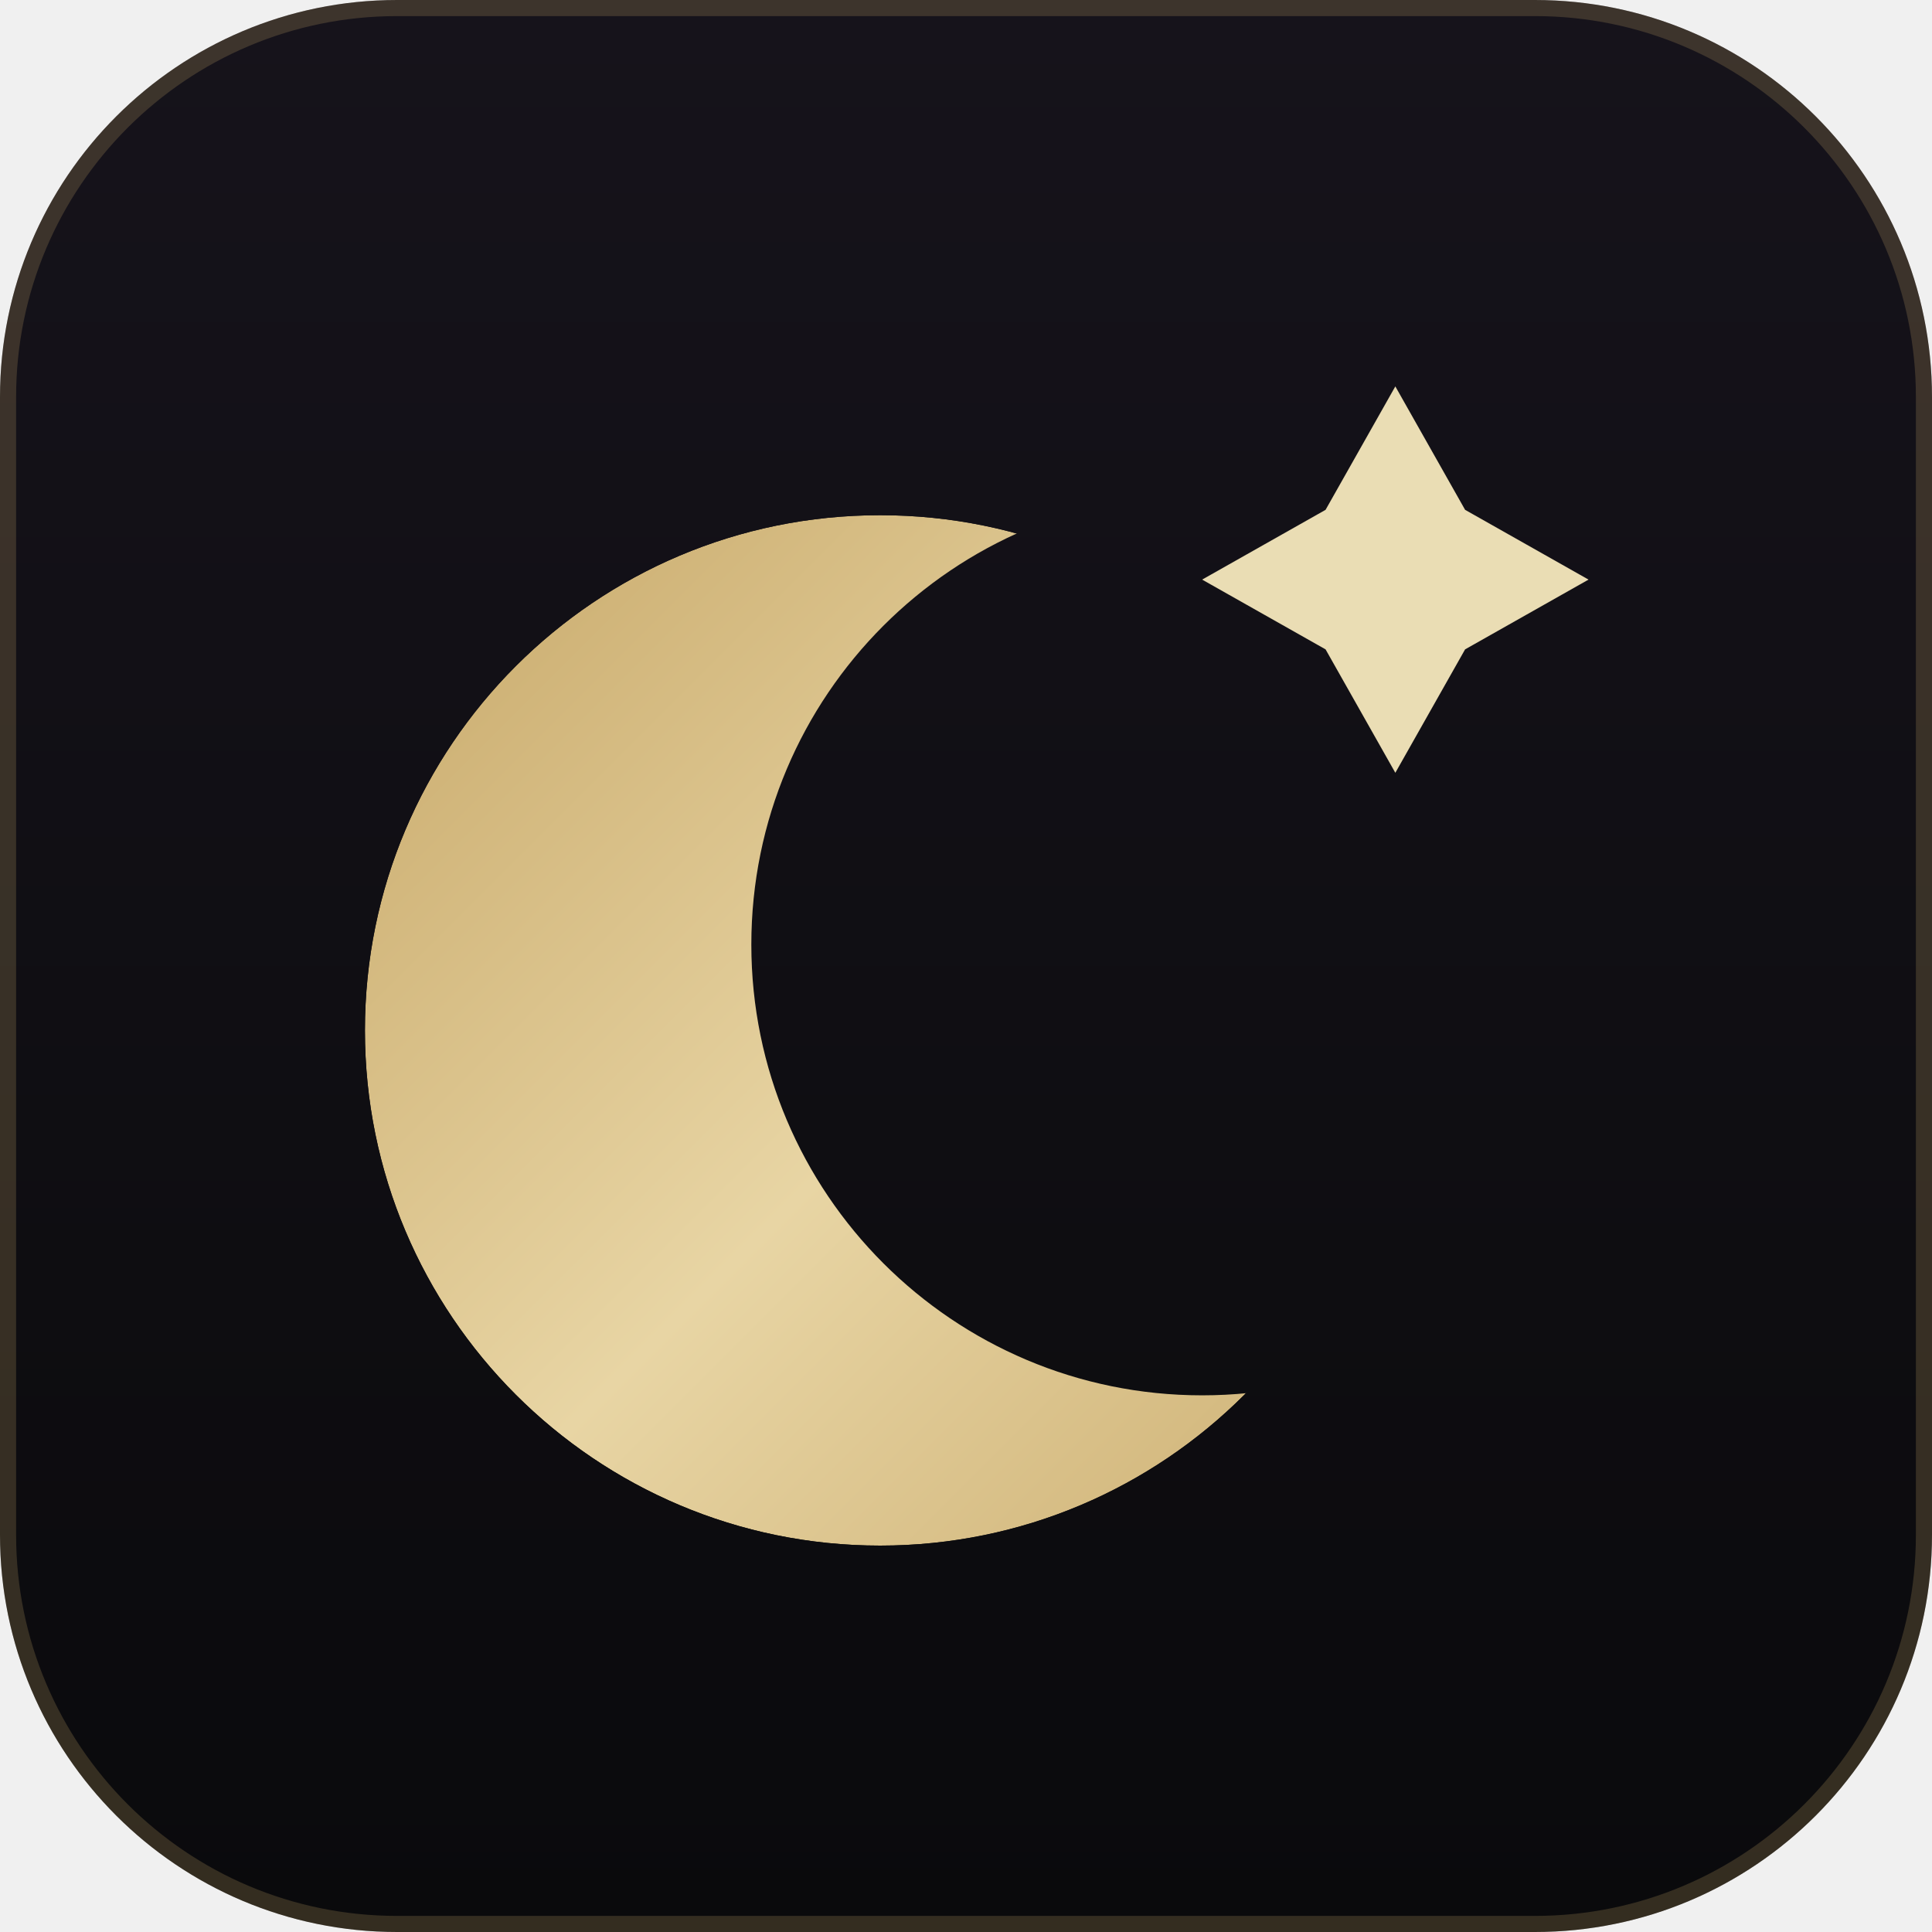
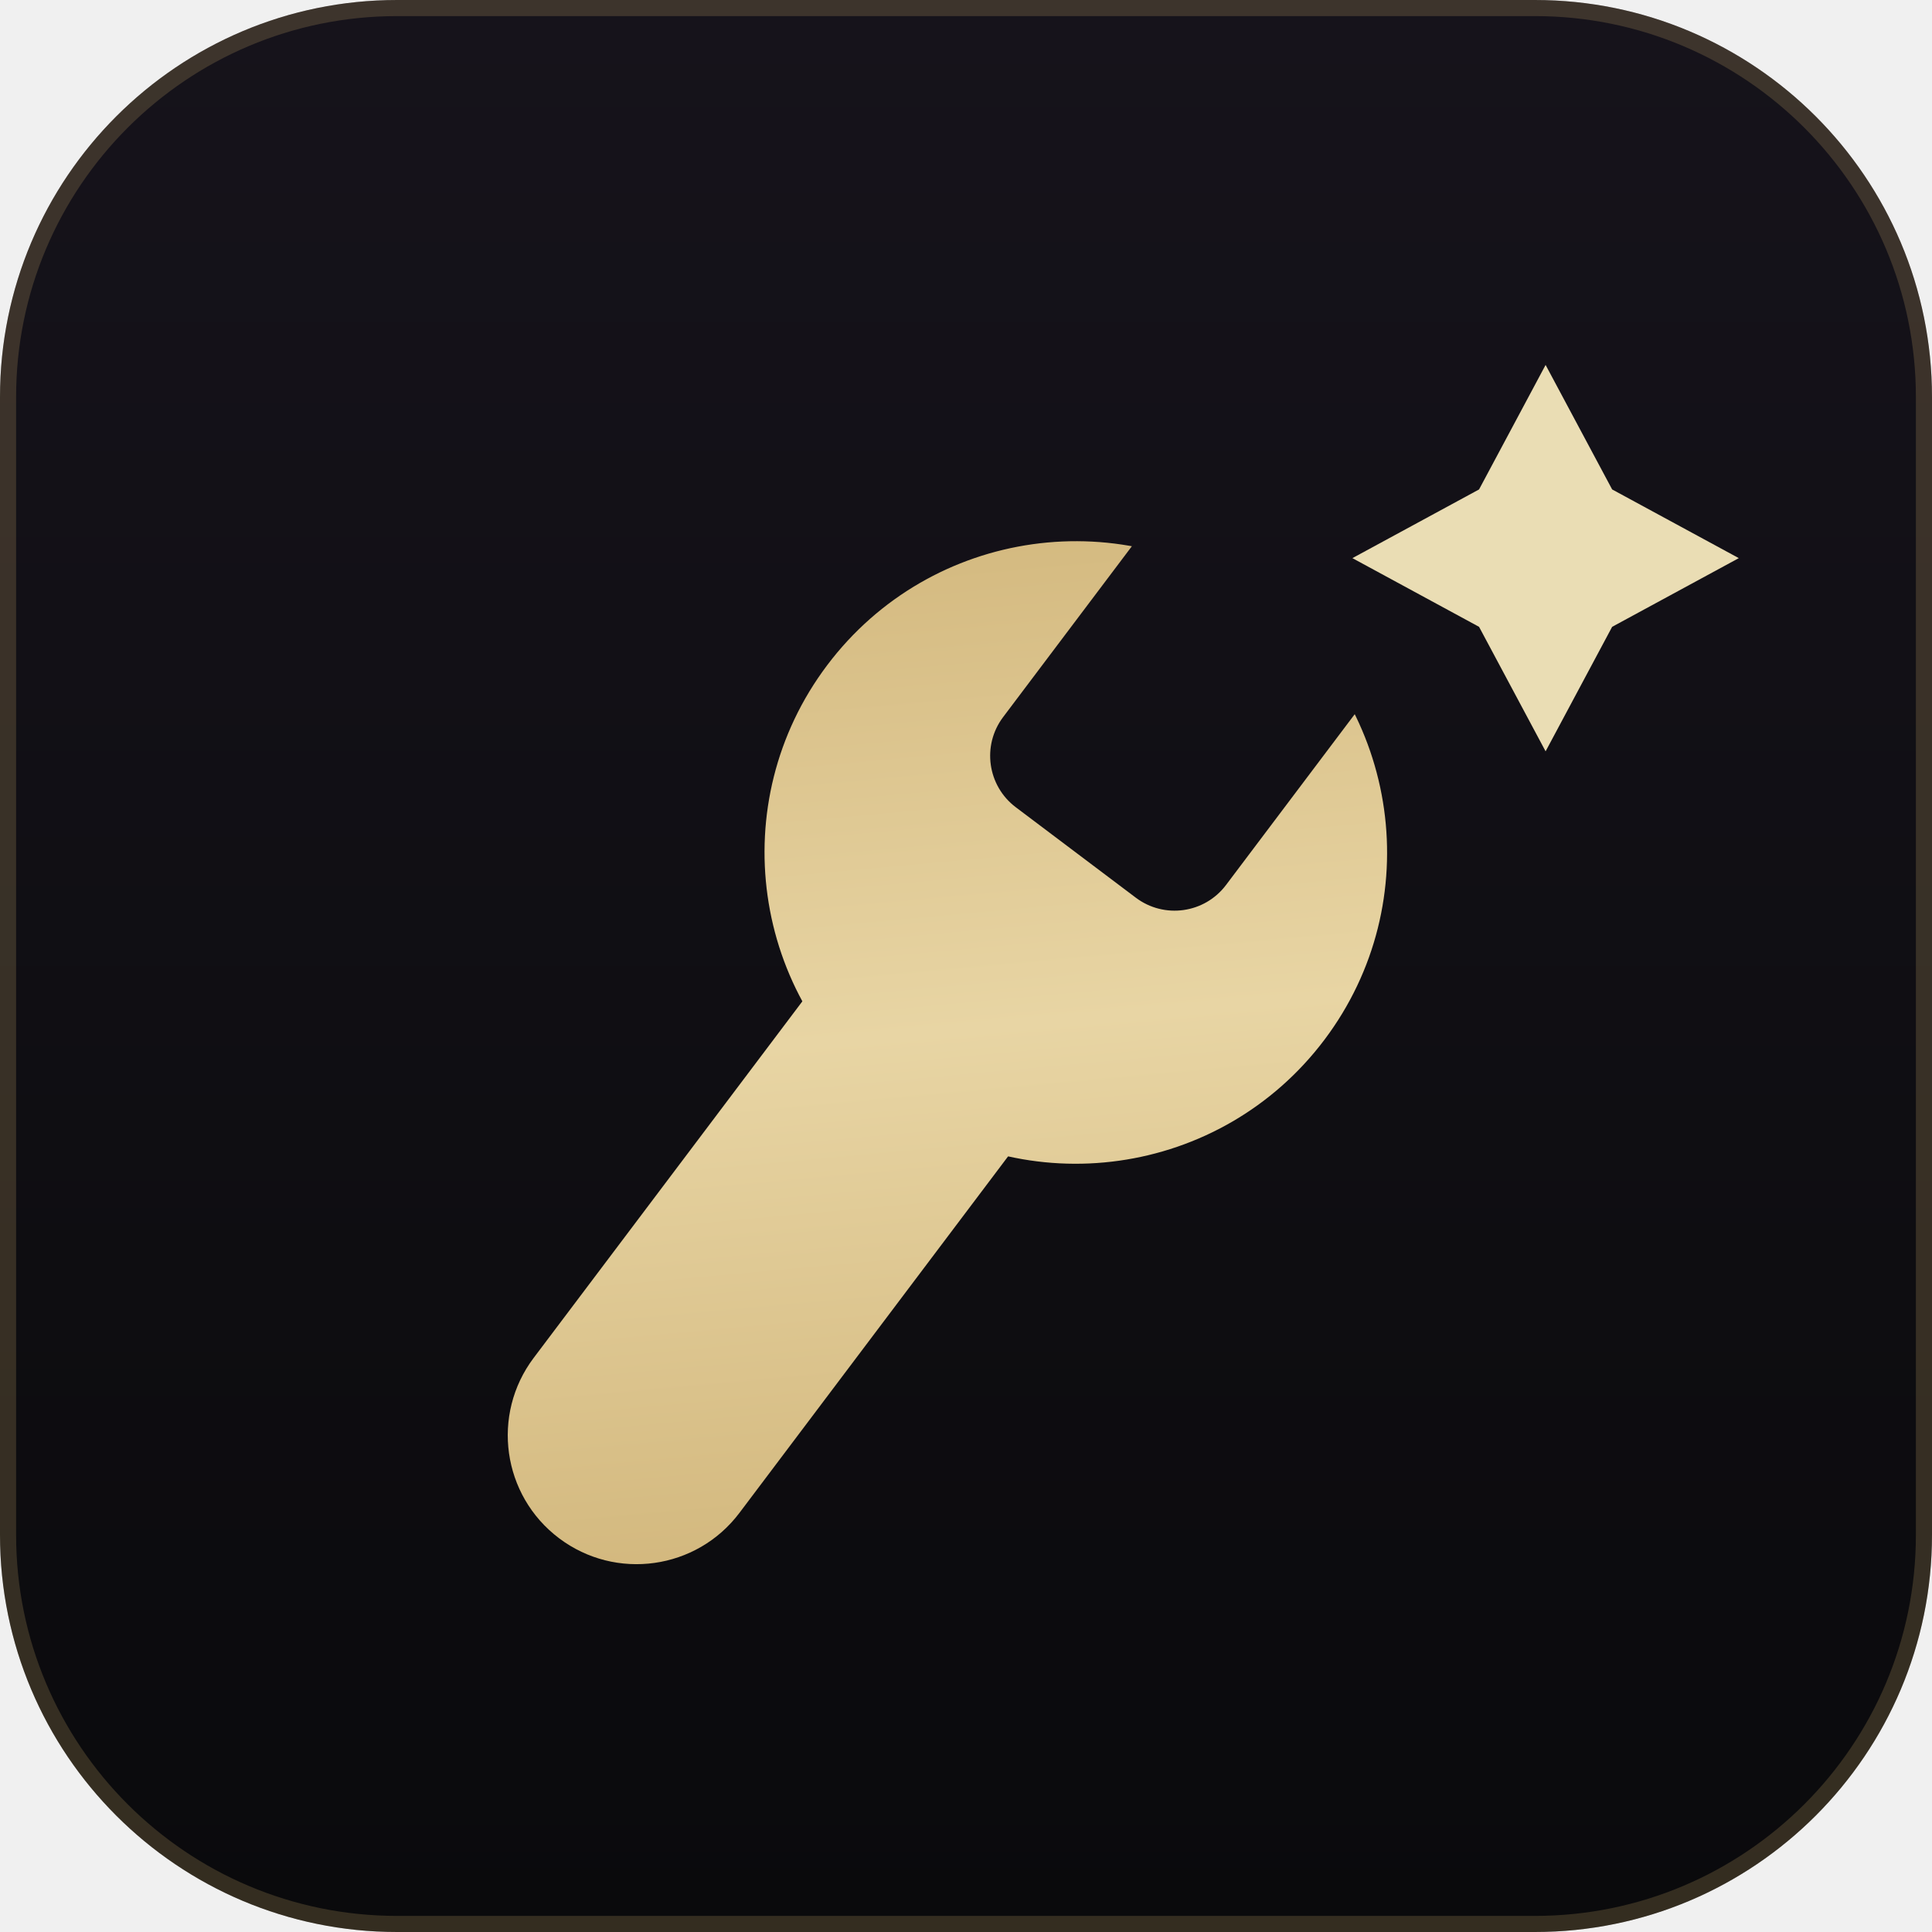
<svg xmlns="http://www.w3.org/2000/svg" width="180" height="180" viewBox="0 0 180 180" fill="none">
  <defs>
    <linearGradient id="oto-bg" x1="0" y1="0" x2="0" y2="180" gradientUnits="userSpaceOnUse">
      <stop offset="0" stop-color="#16131b" />
      <stop offset="1" stop-color="#0a0a0c" />
    </linearGradient>
-     <linearGradient id="oto-gold" x1="40" y1="46" x2="140" y2="146" gradientUnits="userSpaceOnUse">
+     <linearGradient id="oto-gold" x1="42" y1="42" x2="140" y2="150" gradientUnits="userSpaceOnUse">
      <stop offset="0" stop-color="#c8a96a" />
      <stop offset="0.5" stop-color="#e8d5a4" />
      <stop offset="1" stop-color="#c8a96a" />
    </linearGradient>
-     <mask id="oto-cres" maskUnits="userSpaceOnUse" x="0" y="0" width="180" height="180">
-       <circle cx="84" cy="94" r="48" fill="#fff" />
-       <circle cx="114" cy="86" r="42" fill="#000" />
+     <mask id="oto-notch" maskUnits="userSpaceOnUse" x="0" y="0" width="180" height="180">
+       <rect width="180" height="180" fill="#fff" />
+       <path d="M77 20 H103 V70 A6 6 0 0 1 97 76 H83 A6 6 0 0 1 77 70 Z" fill="#000" />
    </mask>
  </defs>
  <rect width="180" height="180" rx="37" fill="url(#oto-bg)" />
  <rect x="0.75" y="0.75" width="178.5" height="178.5" rx="36.25" fill="none" stroke="#c8a96a" stroke-opacity="0.22" stroke-width="1.5" />
-   <g transform="translate(-2 2)">
-     <circle cx="84" cy="94" r="48" fill="url(#oto-gold)" mask="url(#oto-cres)" />
-     <path d="M132 34l6.5 11.5L150 52l-11.5 6.5L132 70l-6.5-11.5L114 52l11.5-6.5z" fill="#eaddb4" />
+   <g transform="rotate(37 90 93)" mask="url(#oto-notch)">
+     <rect x="78" y="82" width="24" height="74" rx="12" fill="url(#oto-gold)" />
+     <circle cx="90" cy="76" r="29" fill="url(#oto-gold)" />
  </g>
+   <path d="M144 34l6.2 11.6L162 52l-11.8 6.4L144 70l-6.2-11.6L126 52l11.8-6.4z" fill="#eaddb4" />
</svg>
